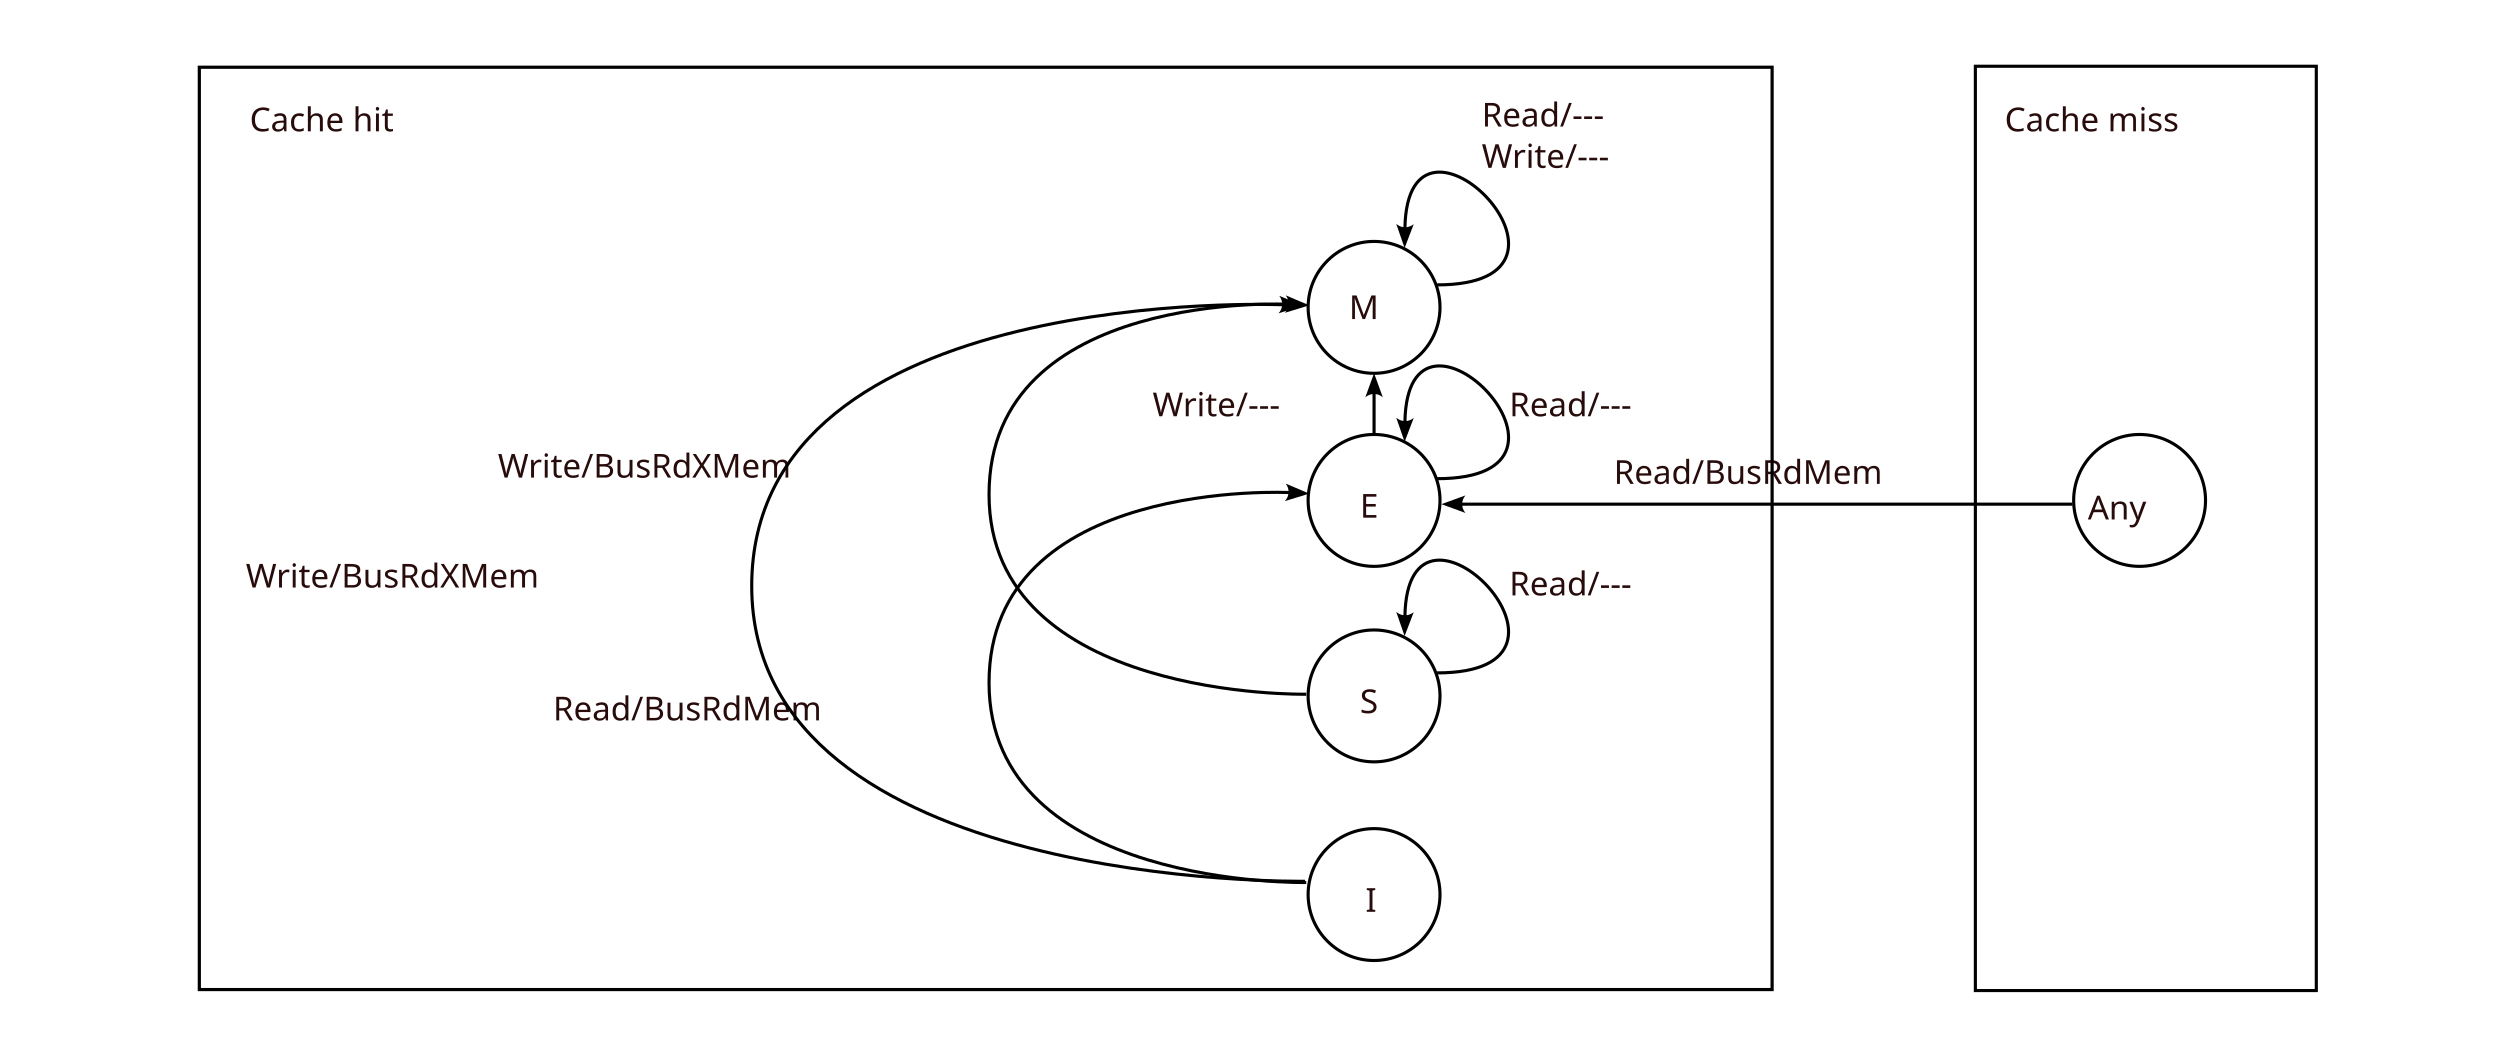
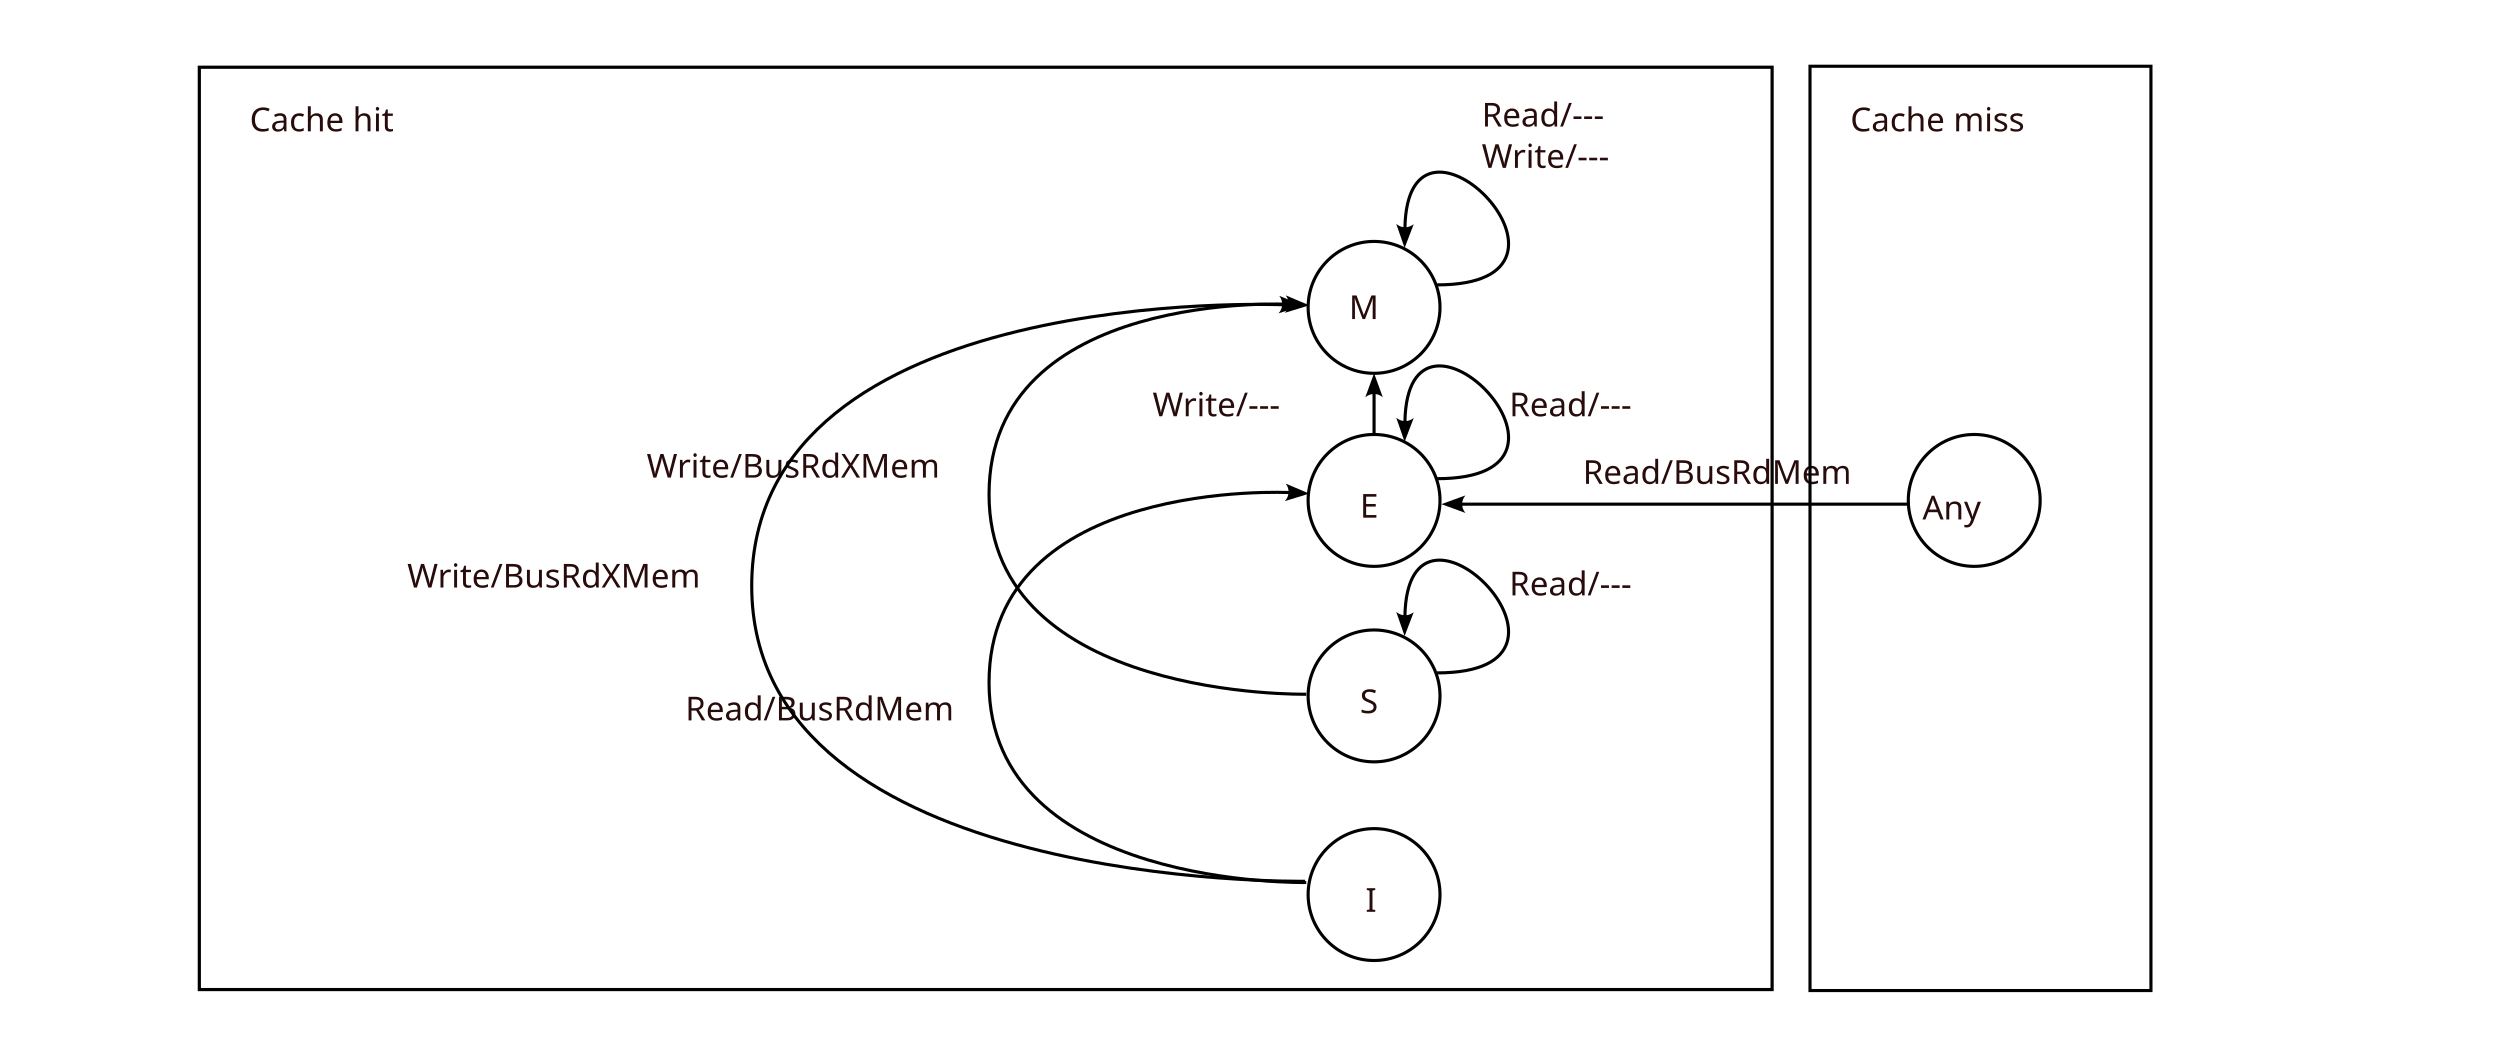
<svg xmlns="http://www.w3.org/2000/svg" width="240mm" height="101mm" viewBox="0 0 240 101" version="1.1" id="svg8">
  <defs id="defs2">
    <marker style="overflow:visible" id="marker26474" refX="0" refY="0" orient="auto-start-reverse" markerWidth="7.7" markerHeight="5.6" viewBox="0 0 7.7 5.6" preserveAspectRatio="xMidYMid">
      <path transform="scale(0.7)" d="M -2,-4 9,0 -2,4 c 2,-2.33 2,-5.66 0,-8 z" style="fill:context-stroke;fill-rule:evenodd;stroke:none" id="path26472" />
    </marker>
    <marker style="overflow:visible" id="marker6739" refX="0" refY="0" orient="auto-start-reverse" markerWidth="7.7" markerHeight="5.6" viewBox="0 0 7.7 5.6" preserveAspectRatio="xMidYMid">
      <path transform="scale(0.7)" d="M -2,-4 9,0 -2,4 c 2,-2.33 2,-5.66 0,-8 z" style="fill:context-stroke;fill-rule:evenodd;stroke:none" id="path6737" />
    </marker>
    <marker style="overflow:visible" id="marker3294" refX="0" refY="0" orient="auto-start-reverse" markerWidth="7.7" markerHeight="5.6" viewBox="0 0 7.7 5.6" preserveAspectRatio="xMidYMid">
      <path transform="scale(0.7)" d="M -2,-4 9,0 -2,4 c 2,-2.33 2,-5.66 0,-8 z" style="fill:context-stroke;fill-rule:evenodd;stroke:none" id="path3292" />
    </marker>
    <marker style="overflow:visible" id="Arrow2" refX="0" refY="0" orient="auto-start-reverse" markerWidth="7.7" markerHeight="5.6" viewBox="0 0 7.7 5.6" preserveAspectRatio="xMidYMid">
      <path transform="scale(0.7)" d="M -2,-4 9,0 -2,4 c 2,-2.33 2,-5.66 0,-8 z" style="fill:context-stroke;fill-rule:evenodd;stroke:none" id="arrow2L" />
    </marker>
    <symbol id="CommunicationLink">
      <path d="M 65,25 V 85 L 85,65 v 60" style="fill:none;stroke-width:2" id="path650" />
    </symbol>
  </defs>
  <g id="layer1" transform="translate(0,-177)">
    <circle style="fill:none;stroke:#000000;stroke-width:0.3;stroke-opacity:1" id="path110" cx="131.91" cy="206.507" r="6.33" />
    <text xml:space="preserve" style="font-style:normal;font-variant:normal;font-weight:normal;font-stretch:normal;font-size:3.175px;font-family:sans-serif;-inkscape-font-specification:'sans-serif, Normal';font-variant-ligatures:normal;font-variant-caps:normal;font-variant-numeric:normal;font-variant-east-asian:normal;fill:#280b0b;fill-opacity:1;stroke:none;stroke-width:0.3;stroke-opacity:1" x="129.497" y="207.631" id="text1055">
      <tspan id="tspan1835" x="129.497" y="207.631">M</tspan>
    </text>
    <text xml:space="preserve" style="font-style:normal;font-variant:normal;font-weight:normal;font-stretch:normal;font-size:3.175px;font-family:sans-serif;-inkscape-font-specification:'sans-serif, Normal';font-variant-ligatures:normal;font-variant-caps:normal;font-variant-numeric:normal;font-variant-east-asian:normal;fill:#280b0b;fill-opacity:1;stroke:none;stroke-width:0.204;stroke-opacity:1" x="142.25" y="189.145" id="text1055-36">
      <tspan id="tspan1835-7" x="142.25" y="189.145" style="font-style:normal;font-variant:normal;font-weight:normal;font-stretch:normal;font-size:3.175px;font-family:sans-serif;-inkscape-font-specification:'sans-serif, Normal';font-variant-ligatures:normal;font-variant-caps:normal;font-variant-numeric:normal;font-variant-east-asian:normal;stroke-width:0.204">Read/---</tspan>
      <tspan x="142.25" y="193.114" id="tspan2959" style="font-style:normal;font-variant:normal;font-weight:normal;font-stretch:normal;font-size:3.175px;font-family:sans-serif;-inkscape-font-specification:'sans-serif, Normal';font-variant-ligatures:normal;font-variant-caps:normal;font-variant-numeric:normal;font-variant-east-asian:normal;stroke-width:0.204">Write/---</tspan>
    </text>
    <text xml:space="preserve" style="font-style:normal;font-variant:normal;font-weight:normal;font-stretch:normal;font-size:3.175px;font-family:sans-serif;-inkscape-font-specification:'sans-serif, Normal';font-variant-ligatures:normal;font-variant-caps:normal;font-variant-numeric:normal;font-variant-east-asian:normal;fill:#280b0b;fill-opacity:1;stroke:none;stroke-width:0.204;stroke-opacity:1" x="110.651" y="216.959" id="text1055-36-8">
      <tspan x="110.651" y="216.959" id="tspan2959-9" style="font-style:normal;font-variant:normal;font-weight:normal;font-stretch:normal;font-size:3.175px;font-family:sans-serif;-inkscape-font-specification:'sans-serif, Normal';font-variant-ligatures:normal;font-variant-caps:normal;font-variant-numeric:normal;font-variant-east-asian:normal;stroke-width:0.204">Write/---</tspan>
    </text>
-     <text xml:space="preserve" style="font-style:normal;font-variant:normal;font-weight:normal;font-stretch:normal;font-size:3.175px;font-family:sans-serif;-inkscape-font-specification:'sans-serif, Normal';font-variant-ligatures:normal;font-variant-caps:normal;font-variant-numeric:normal;font-variant-east-asian:normal;fill:#280b0b;fill-opacity:1;stroke:none;stroke-width:0.204;stroke-opacity:1" x="47.8" y="222.849" id="text1055-36-8-7">
-       <tspan x="47.8" y="222.849" id="tspan2959-9-5" style="font-style:normal;font-variant:normal;font-weight:normal;font-stretch:normal;font-size:3.175px;font-family:sans-serif;-inkscape-font-specification:'sans-serif, Normal';font-variant-ligatures:normal;font-variant-caps:normal;font-variant-numeric:normal;font-variant-east-asian:normal;stroke-width:0.204">Write/BusRdXMem</tspan>
+     <text xml:space="preserve" style="font-style:normal;font-variant:normal;font-weight:normal;font-stretch:normal;font-size:3.175px;font-family:sans-serif;-inkscape-font-specification:'sans-serif, Normal';font-variant-ligatures:normal;font-variant-caps:normal;font-variant-numeric:normal;font-variant-east-asian:normal;fill:#280b0b;fill-opacity:1;stroke:none;stroke-width:0.204;stroke-opacity:1" x="62.087" y="222.849" id="text1055-36-8-7">
+       <tspan x="62.087" y="222.849" id="tspan2959-9-5" style="font-style:normal;font-variant:normal;font-weight:normal;font-stretch:normal;font-size:3.175px;font-family:sans-serif;-inkscape-font-specification:'sans-serif, Normal';font-variant-ligatures:normal;font-variant-caps:normal;font-variant-numeric:normal;font-variant-east-asian:normal;stroke-width:0.204">Write/BusRdXMem</tspan>
    </text>
    <text xml:space="preserve" style="font-style:normal;font-variant:normal;font-weight:normal;font-stretch:normal;font-size:3.175px;font-family:sans-serif;-inkscape-font-specification:'sans-serif, Normal';font-variant-ligatures:normal;font-variant-caps:normal;font-variant-numeric:normal;font-variant-east-asian:normal;fill:#280b0b;fill-opacity:1;stroke:none;stroke-width:0.204;stroke-opacity:1" x="23.977" y="189.604" id="text1055-36-8-7-6">
      <tspan x="23.977" y="189.604" id="tspan2959-9-5-1" style="font-style:normal;font-variant:normal;font-weight:normal;font-stretch:normal;font-size:3.175px;font-family:sans-serif;-inkscape-font-specification:'sans-serif, Normal';font-variant-ligatures:normal;font-variant-caps:normal;font-variant-numeric:normal;font-variant-east-asian:normal;stroke-width:0.204">Cache hit</tspan>
    </text>
-     <text xml:space="preserve" style="font-style:normal;font-variant:normal;font-weight:normal;font-stretch:normal;font-size:3.175px;font-family:sans-serif;-inkscape-font-specification:'sans-serif, Normal';font-variant-ligatures:normal;font-variant-caps:normal;font-variant-numeric:normal;font-variant-east-asian:normal;fill:#280b0b;fill-opacity:1;stroke:none;stroke-width:0.204;stroke-opacity:1" x="23.605" y="233.404" id="text1055-36-8-7-7">
-       <tspan x="23.605" y="233.404" id="tspan2959-9-5-3" style="font-style:normal;font-variant:normal;font-weight:normal;font-stretch:normal;font-size:3.175px;font-family:sans-serif;-inkscape-font-specification:'sans-serif, Normal';font-variant-ligatures:normal;font-variant-caps:normal;font-variant-numeric:normal;font-variant-east-asian:normal;stroke-width:0.204">Write/BusRdXMem</tspan>
+     <text xml:space="preserve" style="font-style:normal;font-variant:normal;font-weight:normal;font-stretch:normal;font-size:3.175px;font-family:sans-serif;-inkscape-font-specification:'sans-serif, Normal';font-variant-ligatures:normal;font-variant-caps:normal;font-variant-numeric:normal;font-variant-east-asian:normal;fill:#280b0b;fill-opacity:1;stroke:none;stroke-width:0.204;stroke-opacity:1" x="39.1" y="233.404" id="text1055-36-8-7-7">
+       <tspan x="39.1" y="233.404" id="tspan2959-9-5-3" style="font-style:normal;font-variant:normal;font-weight:normal;font-stretch:normal;font-size:3.175px;font-family:sans-serif;-inkscape-font-specification:'sans-serif, Normal';font-variant-ligatures:normal;font-variant-caps:normal;font-variant-numeric:normal;font-variant-east-asian:normal;stroke-width:0.204">Write/BusRdXMem</tspan>
    </text>
    <circle style="fill:none;stroke:#000000;stroke-width:0.3;stroke-opacity:1" id="path110-3" cx="131.91" cy="225.04" r="6.33" />
    <text xml:space="preserve" style="font-style:normal;font-variant:normal;font-weight:normal;font-stretch:normal;font-size:3.175px;font-family:sans-serif;-inkscape-font-specification:'sans-serif, Normal';font-variant-ligatures:normal;font-variant-caps:normal;font-variant-numeric:normal;font-variant-east-asian:normal;fill:#280b0b;fill-opacity:1;stroke:none;stroke-width:0.3;stroke-opacity:1" x="130.556" y="226.693" id="text1055-6">
      <tspan id="tspan302" x="130.556" y="226.693">E</tspan>
    </text>
    <circle style="fill:none;stroke:#000000;stroke-width:0.3;stroke-opacity:1" id="path110-5" cx="131.91" cy="243.807" r="6.33" />
    <text xml:space="preserve" style="font-style:normal;font-variant:normal;font-weight:normal;font-stretch:normal;font-size:3.175px;font-family:sans-serif;-inkscape-font-specification:'sans-serif, Normal';font-variant-ligatures:normal;font-variant-caps:normal;font-variant-numeric:normal;font-variant-east-asian:normal;fill:#280b0b;fill-opacity:1;stroke:none;stroke-width:0.3;stroke-opacity:1" x="130.556" y="245.46" id="text1055-3">
      <tspan x="130.556" y="245.46" id="tspan406">S</tspan>
    </text>
    <circle style="fill:none;stroke:#000000;stroke-width:0.3;stroke-opacity:1" id="path110-6" cx="131.91" cy="262.878" r="6.33" />
    <text xml:space="preserve" style="font-style:normal;font-variant:normal;font-weight:normal;font-stretch:normal;font-size:3.175px;font-family:sans-serif;-inkscape-font-specification:'sans-serif, Normal';font-variant-ligatures:normal;font-variant-caps:normal;font-variant-numeric:normal;font-variant-east-asian:normal;fill:#280b0b;fill-opacity:1;stroke:none;stroke-width:0.3;stroke-opacity:1" x="131.085" y="264.531" id="text1055-2">
      <tspan id="tspan1835-9" x="131.085" y="264.531">I</tspan>
    </text>
    <path style="fill:none;stroke:#000000;stroke-width:0.3;marker-end:url(#Arrow2)" d="m 137.957,204.348 c 16.98,0.014 -2.855,-20.193 -3.085,-5.424" id="path319" />
    <path style="fill:none;stroke:#000000;stroke-width:0.3;marker-end:url(#marker3294)" d="m 131.91,218.686 v -3.969" id="path3290" />
    <path style="fill:none;stroke:#000000;stroke-width:0.3;marker-end:url(#Arrow2)" d="m 137.957,222.953 c 16.98,0.014 -2.855,-20.193 -3.085,-5.424" id="path5094" />
    <text xml:space="preserve" style="font-style:normal;font-variant:normal;font-weight:normal;font-stretch:normal;font-size:3.175px;font-family:sans-serif;-inkscape-font-specification:'sans-serif, Normal';font-variant-ligatures:normal;font-variant-caps:normal;font-variant-numeric:normal;font-variant-east-asian:normal;fill:#280b0b;fill-opacity:1;stroke:none;stroke-width:0.204;stroke-opacity:1" x="144.889" y="216.959" id="text5110">
      <tspan x="144.889" y="216.959" id="tspan5108" style="font-style:normal;font-variant:normal;font-weight:normal;font-stretch:normal;font-size:3.175px;font-family:sans-serif;-inkscape-font-specification:'sans-serif, Normal';font-variant-ligatures:normal;font-variant-caps:normal;font-variant-numeric:normal;font-variant-east-asian:normal;stroke-width:0.204">Read/---</tspan>
    </text>
    <path style="fill:none;stroke:#000000;stroke-width:0.3;marker-end:url(#Arrow2)" d="m 137.957,241.597 c 16.98,0.014 -2.855,-20.193 -3.085,-5.424" id="path5936" />
    <text xml:space="preserve" style="font-style:normal;font-variant:normal;font-weight:normal;font-stretch:normal;font-size:3.175px;font-family:sans-serif;-inkscape-font-specification:'sans-serif, Normal';font-variant-ligatures:normal;font-variant-caps:normal;font-variant-numeric:normal;font-variant-east-asian:normal;fill:#280b0b;fill-opacity:1;stroke:none;stroke-width:0.204;stroke-opacity:1" x="144.889" y="234.161" id="text5942">
      <tspan x="144.889" y="234.161" id="tspan5940" style="font-style:normal;font-variant:normal;font-weight:normal;font-stretch:normal;font-size:3.175px;font-family:sans-serif;-inkscape-font-specification:'sans-serif, Normal';font-variant-ligatures:normal;font-variant-caps:normal;font-variant-numeric:normal;font-variant-east-asian:normal;stroke-width:0.204">Read/---</tspan>
    </text>
    <path style="fill:none;stroke:#000000;stroke-width:0.3;marker-end:url(#marker6739)" d="m 125.4,243.645 c 0,0 -30.452,0.581 -30.452,-19.174 0,-19.755 28.859,-18.257 28.859,-18.257" id="path6735" />
    <path style="fill:none;stroke:#000000;stroke-width:0.3;marker-end:url(#marker6739)" d="m 125.4,261.72 c 0,0 -30.452,0.581 -30.452,-19.174 0,-19.755 28.859,-18.257 28.859,-18.257" id="path10795" />
-     <text xml:space="preserve" style="font-style:normal;font-variant:normal;font-weight:normal;font-stretch:normal;font-size:3.175px;font-family:sans-serif;-inkscape-font-specification:'sans-serif, Normal';font-variant-ligatures:normal;font-variant-caps:normal;font-variant-numeric:normal;font-variant-east-asian:normal;fill:#280b0b;fill-opacity:1;stroke:none;stroke-width:0.204;stroke-opacity:1" x="53.091" y="246.154" id="text11680">
-       <tspan x="53.091" y="246.154" id="tspan11678" style="font-style:normal;font-variant:normal;font-weight:normal;font-stretch:normal;font-size:3.175px;font-family:sans-serif;-inkscape-font-specification:'sans-serif, Normal';font-variant-ligatures:normal;font-variant-caps:normal;font-variant-numeric:normal;font-variant-east-asian:normal;stroke-width:0.204">Read/BusRdMem</tspan>
+     <text xml:space="preserve" style="font-style:normal;font-variant:normal;font-weight:normal;font-stretch:normal;font-size:3.175px;font-family:sans-serif;-inkscape-font-specification:'sans-serif, Normal';font-variant-ligatures:normal;font-variant-caps:normal;font-variant-numeric:normal;font-variant-east-asian:normal;fill:#280b0b;fill-opacity:1;stroke:none;stroke-width:0.204;stroke-opacity:1" x="65.791" y="246.154" id="text11680">
+       <tspan x="65.791" y="246.154" id="tspan11678" style="font-style:normal;font-variant:normal;font-weight:normal;font-stretch:normal;font-size:3.175px;font-family:sans-serif;-inkscape-font-specification:'sans-serif, Normal';font-variant-ligatures:normal;font-variant-caps:normal;font-variant-numeric:normal;font-variant-east-asian:normal;stroke-width:0.204">Read/BusRdMem</tspan>
    </text>
-     <text xml:space="preserve" style="font-style:normal;font-variant:normal;font-weight:normal;font-stretch:normal;font-size:3.175px;font-family:sans-serif;-inkscape-font-specification:'sans-serif, Normal';font-variant-ligatures:normal;font-variant-caps:normal;font-variant-numeric:normal;font-variant-east-asian:normal;fill:#280b0b;fill-opacity:1;stroke:none;stroke-width:0.204;stroke-opacity:1" x="154.921" y="223.451" id="text11680-8">
-       <tspan x="154.921" y="223.451" id="tspan11678-4" style="font-style:normal;font-variant:normal;font-weight:normal;font-stretch:normal;font-size:3.175px;font-family:sans-serif;-inkscape-font-specification:'sans-serif, Normal';font-variant-ligatures:normal;font-variant-caps:normal;font-variant-numeric:normal;font-variant-east-asian:normal;stroke-width:0.204">Read/BusRdMem</tspan>
+     <text xml:space="preserve" style="font-style:normal;font-variant:normal;font-weight:normal;font-stretch:normal;font-size:3.175px;font-family:sans-serif;-inkscape-font-specification:'sans-serif, Normal';font-variant-ligatures:normal;font-variant-caps:normal;font-variant-numeric:normal;font-variant-east-asian:normal;fill:#280b0b;fill-opacity:1;stroke:none;stroke-width:0.204;stroke-opacity:1" x="151.949" y="223.451" id="text11680-8">
+       <tspan x="151.949" y="223.451" id="tspan11678-4" style="font-style:normal;font-variant:normal;font-weight:normal;font-stretch:normal;font-size:3.175px;font-family:sans-serif;-inkscape-font-specification:'sans-serif, Normal';font-variant-ligatures:normal;font-variant-caps:normal;font-variant-numeric:normal;font-variant-east-asian:normal;stroke-width:0.204">Read/BusRdMem</tspan>
    </text>
    <path style="fill:none;stroke:#000000;stroke-width:0.3;stroke-dasharray:none;marker-end:url(#marker6739)" d="m 125.28,261.602 c 0,0 -53.115,0.859 -53.115,-28.341 0,-29.2 51.029,-27.004 51.029,-27.004" id="path14901" />
    <rect style="fill:none;stroke:#000000;stroke-width:0.307;stroke-dasharray:none" id="rect25266" width="150.987" height="88.544" x="19.135" y="183.454" />
-     <circle style="fill:none;stroke:#000000;stroke-width:0.3;stroke-opacity:1" id="circle26244" cx="205.401" cy="225.04" r="6.33" />
-     <rect style="fill:none;stroke:#000000;stroke-width:0.3;stroke-dasharray:none" id="rect26246" width="32.73" height="88.733" x="189.635" y="183.36" />
-     <text xml:space="preserve" style="font-style:normal;font-variant:normal;font-weight:normal;font-stretch:normal;font-size:3.175px;font-family:sans-serif;-inkscape-font-specification:'sans-serif, Normal';font-variant-ligatures:normal;font-variant-caps:normal;font-variant-numeric:normal;font-variant-east-asian:normal;fill:#280b0b;fill-opacity:1;stroke:none;stroke-width:0.204;stroke-opacity:1" x="192.456" y="189.604" id="text26260">
-       <tspan x="192.456" y="189.604" id="tspan26258" style="font-style:normal;font-variant:normal;font-weight:normal;font-stretch:normal;font-size:3.175px;font-family:sans-serif;-inkscape-font-specification:'sans-serif, Normal';font-variant-ligatures:normal;font-variant-caps:normal;font-variant-numeric:normal;font-variant-east-asian:normal;stroke-width:0.204">Cache miss</tspan>
+     <circle style="fill:none;stroke:#000000;stroke-width:0.3;stroke-opacity:1" id="circle26244" cx="189.526" cy="225.04" r="6.33" />
+     <rect style="fill:none;stroke:#000000;stroke-width:0.3;stroke-dasharray:none" id="rect26246" width="32.73" height="88.733" x="173.76" y="183.36" />
+     <text xml:space="preserve" style="font-style:normal;font-variant:normal;font-weight:normal;font-stretch:normal;font-size:3.175px;font-family:sans-serif;-inkscape-font-specification:'sans-serif, Normal';font-variant-ligatures:normal;font-variant-caps:normal;font-variant-numeric:normal;font-variant-east-asian:normal;fill:#280b0b;fill-opacity:1;stroke:none;stroke-width:0.204;stroke-opacity:1" x="177.64" y="189.604" id="text26260">
+       <tspan x="177.64" y="189.604" id="tspan26258" style="font-style:normal;font-variant:normal;font-weight:normal;font-stretch:normal;font-size:3.175px;font-family:sans-serif;-inkscape-font-specification:'sans-serif, Normal';font-variant-ligatures:normal;font-variant-caps:normal;font-variant-numeric:normal;font-variant-east-asian:normal;stroke-width:0.204">Cache miss</tspan>
    </text>
-     <path style="fill:none;stroke:#000000;stroke-width:0.3;stroke-dasharray:none;marker-end:url(#marker26474)" d="M 198.96,225.4 H 140.262" id="path26470" />
+     <path style="fill:none;stroke:#000000;stroke-width:0.3;stroke-dasharray:none;marker-end:url(#marker26474)" d="m 183.343,225.4 -43.082,0" id="path26470" />
    <text xml:space="preserve" style="font-style:normal;font-variant:normal;font-weight:normal;font-stretch:normal;font-size:3.175px;font-family:sans-serif;-inkscape-font-specification:'sans-serif, Normal';font-variant-ligatures:normal;font-variant-caps:normal;font-variant-numeric:normal;font-variant-east-asian:normal;fill:#280b0b;fill-opacity:1;stroke:none;stroke-width:0.3;stroke-opacity:1" x="193.043" y="-247.044" id="text1055-6-9" transform="scale(1,-1)">
      <tspan id="tspan302-3" x="193.043" y="-247.044" />
    </text>
-     <text xml:space="preserve" style="font-style:normal;font-variant:normal;font-weight:normal;font-stretch:normal;font-size:3.175px;font-family:sans-serif;-inkscape-font-specification:'sans-serif, Normal';font-variant-ligatures:normal;font-variant-caps:normal;font-variant-numeric:normal;font-variant-east-asian:normal;fill:#280b0b;fill-opacity:1;stroke:none;stroke-width:0.3;stroke-opacity:1" x="200.428" y="226.869" id="text1055-6-1">
-       <tspan id="tspan302-9" x="200.428" y="226.869">Any</tspan>
+     <text xml:space="preserve" style="font-style:normal;font-variant:normal;font-weight:normal;font-stretch:normal;font-size:3.175px;font-family:sans-serif;-inkscape-font-specification:'sans-serif, Normal';font-variant-ligatures:normal;font-variant-caps:normal;font-variant-numeric:normal;font-variant-east-asian:normal;fill:#280b0b;fill-opacity:1;stroke:none;stroke-width:0.3;stroke-opacity:1" x="184.554" y="226.869" id="text1055-6-1">
+       <tspan id="tspan302-9" x="184.554" y="226.869">Any</tspan>
    </text>
  </g>
</svg>
